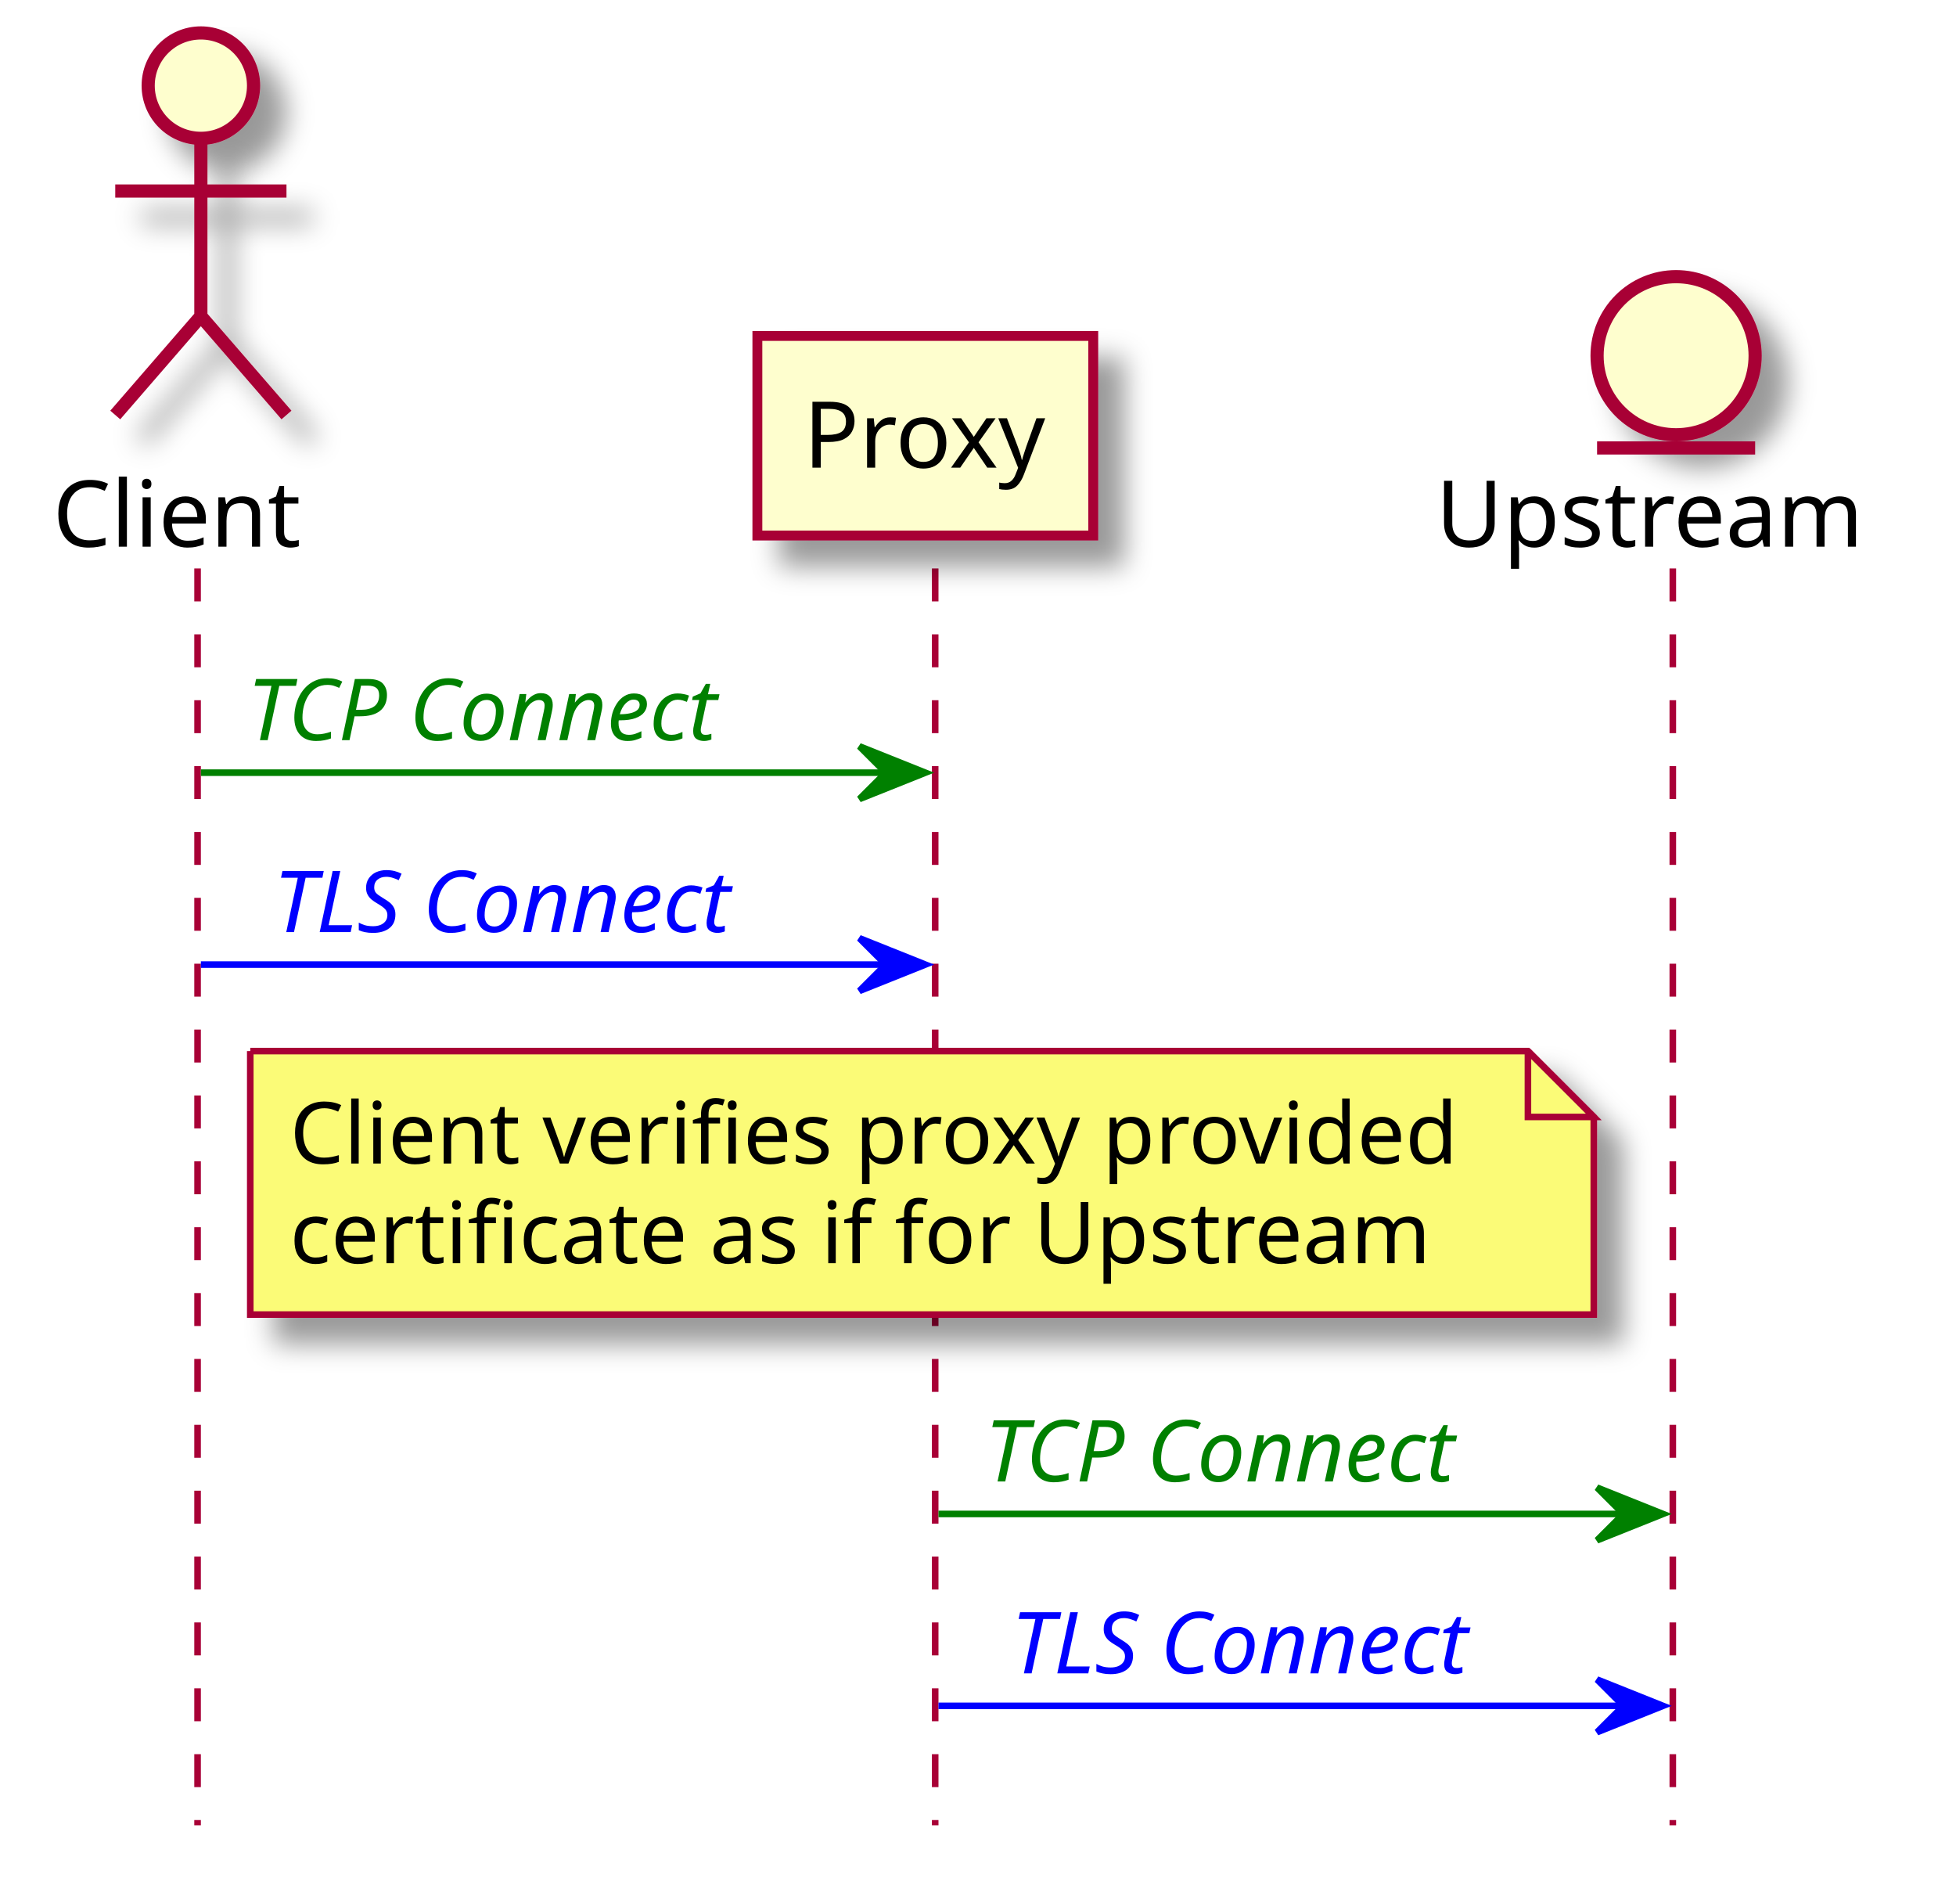
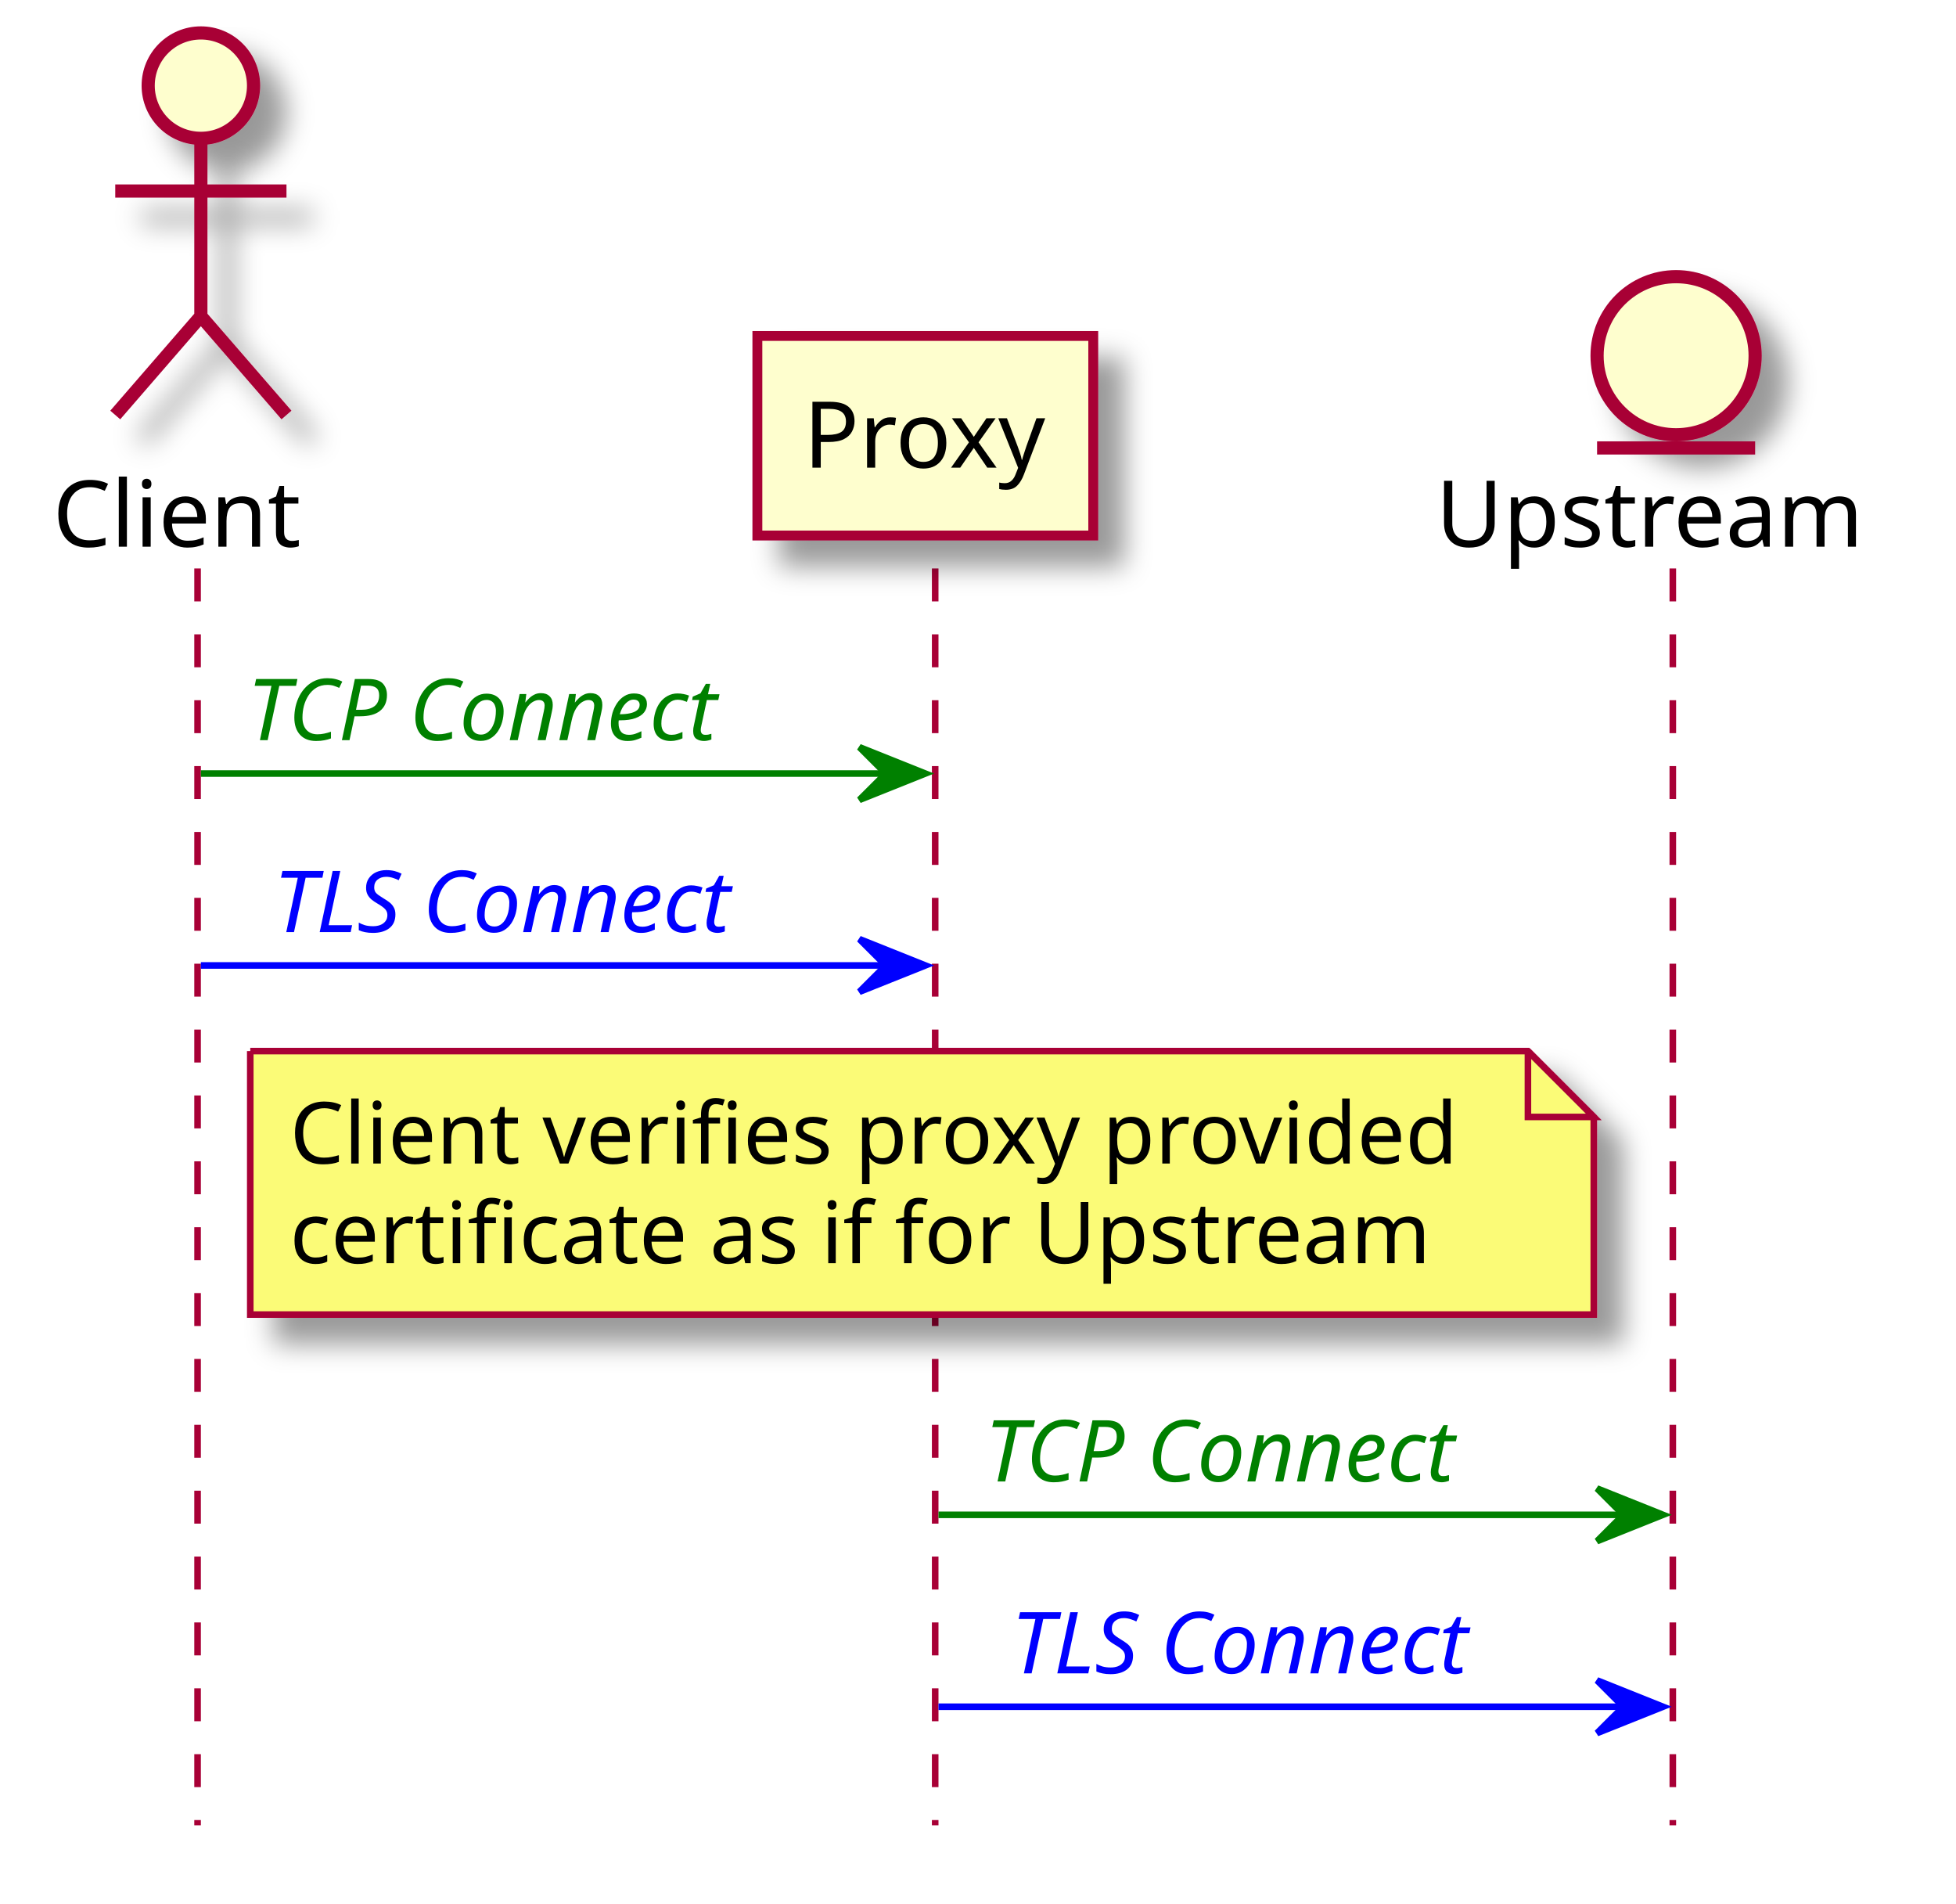
<svg xmlns="http://www.w3.org/2000/svg" contentScriptType="application/ecmascript" contentStyleType="text/css" height="289px" preserveAspectRatio="none" style="width:297px;height:289px;" version="1.1" viewBox="0 0 297 289" width="297px" zoomAndPan="magnify">
  <defs>
    <filter height="300%" id="ft1r4u6indvny" width="300%" x="-1" y="-1">
      <feGaussianBlur result="blurOut" stdDeviation="2.0" />
      <feColorMatrix in="blurOut" result="blurOut2" type="matrix" values="0 0 0 0 0 0 0 0 0 0 0 0 0 0 0 0 0 0 .4 0" />
      <feOffset dx="4.0" dy="4.0" in="blurOut2" result="blurOut3" />
      <feBlend in="SourceGraphic" in2="blurOut3" mode="normal" />
    </filter>
  </defs>
  <g>
    <line style="stroke: #A80036; stroke-width: 1.0; stroke-dasharray: 5.0,5.0;" x1="30" x2="30" y1="86.297" y2="277.094" />
    <line style="stroke: #A80036; stroke-width: 1.0; stroke-dasharray: 5.0,5.0;" x1="142" x2="142" y1="86.297" y2="277.094" />
    <line style="stroke: #A80036; stroke-width: 1.0; stroke-dasharray: 5.0,5.0;" x1="254" x2="254" y1="86.297" y2="277.094" />
    <text fill="#000000" font-family="sans-serif" font-size="14" lengthAdjust="spacingAndGlyphs" textLength="39" x="8" y="82.995">Client</text>
    <ellipse cx="30.5" cy="13" fill="#FEFECE" filter="url(#ft1r4u6indvny)" rx="8" ry="8" style="stroke: #A80036; stroke-width: 2.0;" />
    <path d="M30.5,21 L30.5,48 M17.5,29 L43.5,29 M30.5,48 L17.5,63 M30.5,48 L43.5,63 " fill="none" filter="url(#ft1r4u6indvny)" style="stroke: #A80036; stroke-width: 2.0;" />
    <rect fill="#FEFECE" filter="url(#ft1r4u6indvny)" height="30.297" style="stroke: #A80036; stroke-width: 1.5;" width="51" x="115" y="51" />
    <text fill="#000000" font-family="sans-serif" font-size="14" lengthAdjust="spacingAndGlyphs" textLength="37" x="122" y="70.995">Proxy</text>
    <text fill="#000000" font-family="sans-serif" font-size="14" lengthAdjust="spacingAndGlyphs" textLength="67" x="218" y="82.995">Upstream</text>
    <ellipse cx="254.5" cy="54" fill="#FEFECE" filter="url(#ft1r4u6indvny)" rx="12" ry="12" style="stroke: #A80036; stroke-width: 2.0;" />
    <line style="stroke: #A80036; stroke-width: 2.0;" x1="242.5" x2="266.5" y1="68" y2="68" />
-     <polygon fill="#008000" points="130.5,113.297,140.5,117.297,130.5,121.297,134.5,117.297" style="stroke: #008000; stroke-width: 1.0;" />
-     <line style="stroke: #008000; stroke-width: 1.0;" x1="30.5" x2="136.5" y1="117.297" y2="117.297" />
+     <polygon fill="#008000" points="130.5,113.43,140.5,117.43,130.5,121.43,134.5,117.43" style="stroke: #008000; stroke-width: 1.0;" />
+     <line style="stroke: #008000; stroke-width: 1.0;" x1="30.5" x2="136.5" y1="117.43" y2="117.43" />
    <text fill="#008000" font-family="sans-serif" font-size="13" font-style="italic" lengthAdjust="spacingAndGlyphs" textLength="82" x="37.5" y="112.364">TCP Connect</text>
-     <polygon fill="#0000FF" points="130.5,142.43,140.5,146.43,130.5,150.43,134.5,146.43" style="stroke: #0000FF; stroke-width: 1.0;" />
-     <line style="stroke: #0000FF; stroke-width: 1.0;" x1="30.5" x2="136.5" y1="146.43" y2="146.43" />
+     <polygon fill="#0000FF" points="130.5,142.562,140.5,146.562,130.5,150.562,134.5,146.562" style="stroke: #0000FF; stroke-width: 1.0;" />
+     <line style="stroke: #0000FF; stroke-width: 1.0;" x1="30.5" x2="136.5" y1="146.562" y2="146.562" />
    <text fill="#0000FF" font-family="sans-serif" font-size="13" font-style="italic" lengthAdjust="spacingAndGlyphs" textLength="80" x="41.5" y="141.497">TLS Connect</text>
    <path d="M38,159.562 L38,199.562 L242,199.562 L242,169.562 L232,159.562 L38,159.562 " fill="#FBFB77" filter="url(#ft1r4u6indvny)" style="stroke: #A80036; stroke-width: 1.0;" />
    <path d="M232,159.562 L232,169.562 L242,169.562 L232,159.562 " fill="#FBFB77" style="stroke: #A80036; stroke-width: 1.0;" />
    <text fill="#000000" font-family="sans-serif" font-size="13" lengthAdjust="spacingAndGlyphs" textLength="183" x="44" y="176.629">Client verifies proxy provided</text>
    <text fill="#000000" font-family="sans-serif" font-size="13" lengthAdjust="spacingAndGlyphs" textLength="182" x="44" y="191.762">certificate as if for Upstream</text>
-     <polygon fill="#008000" points="242.5,225.828,252.5,229.828,242.5,233.828,246.5,229.828" style="stroke: #008000; stroke-width: 1.0;" />
-     <line style="stroke: #008000; stroke-width: 1.0;" x1="142.5" x2="248.5" y1="229.828" y2="229.828" />
+     <polygon fill="#008000" points="242.5,225.961,252.5,229.961,242.5,233.961,246.5,229.961" style="stroke: #008000; stroke-width: 1.0;" />
+     <line style="stroke: #008000; stroke-width: 1.0;" x1="142.5" x2="248.5" y1="229.961" y2="229.961" />
    <text fill="#008000" font-family="sans-serif" font-size="13" font-style="italic" lengthAdjust="spacingAndGlyphs" textLength="82" x="149.5" y="224.895">TCP Connect</text>
-     <polygon fill="#0000FF" points="242.5,254.961,252.5,258.961,242.5,262.961,246.5,258.961" style="stroke: #0000FF; stroke-width: 1.0;" />
-     <line style="stroke: #0000FF; stroke-width: 1.0;" x1="142.5" x2="248.5" y1="258.961" y2="258.961" />
+     <polygon fill="#0000FF" points="242.5,255.094,252.5,259.094,242.5,263.094,246.5,259.094" style="stroke: #0000FF; stroke-width: 1.0;" />
+     <line style="stroke: #0000FF; stroke-width: 1.0;" x1="142.5" x2="248.5" y1="259.094" y2="259.094" />
    <text fill="#0000FF" font-family="sans-serif" font-size="13" font-style="italic" lengthAdjust="spacingAndGlyphs" textLength="80" x="153.5" y="254.028">TLS Connect</text>
  </g>
</svg>
